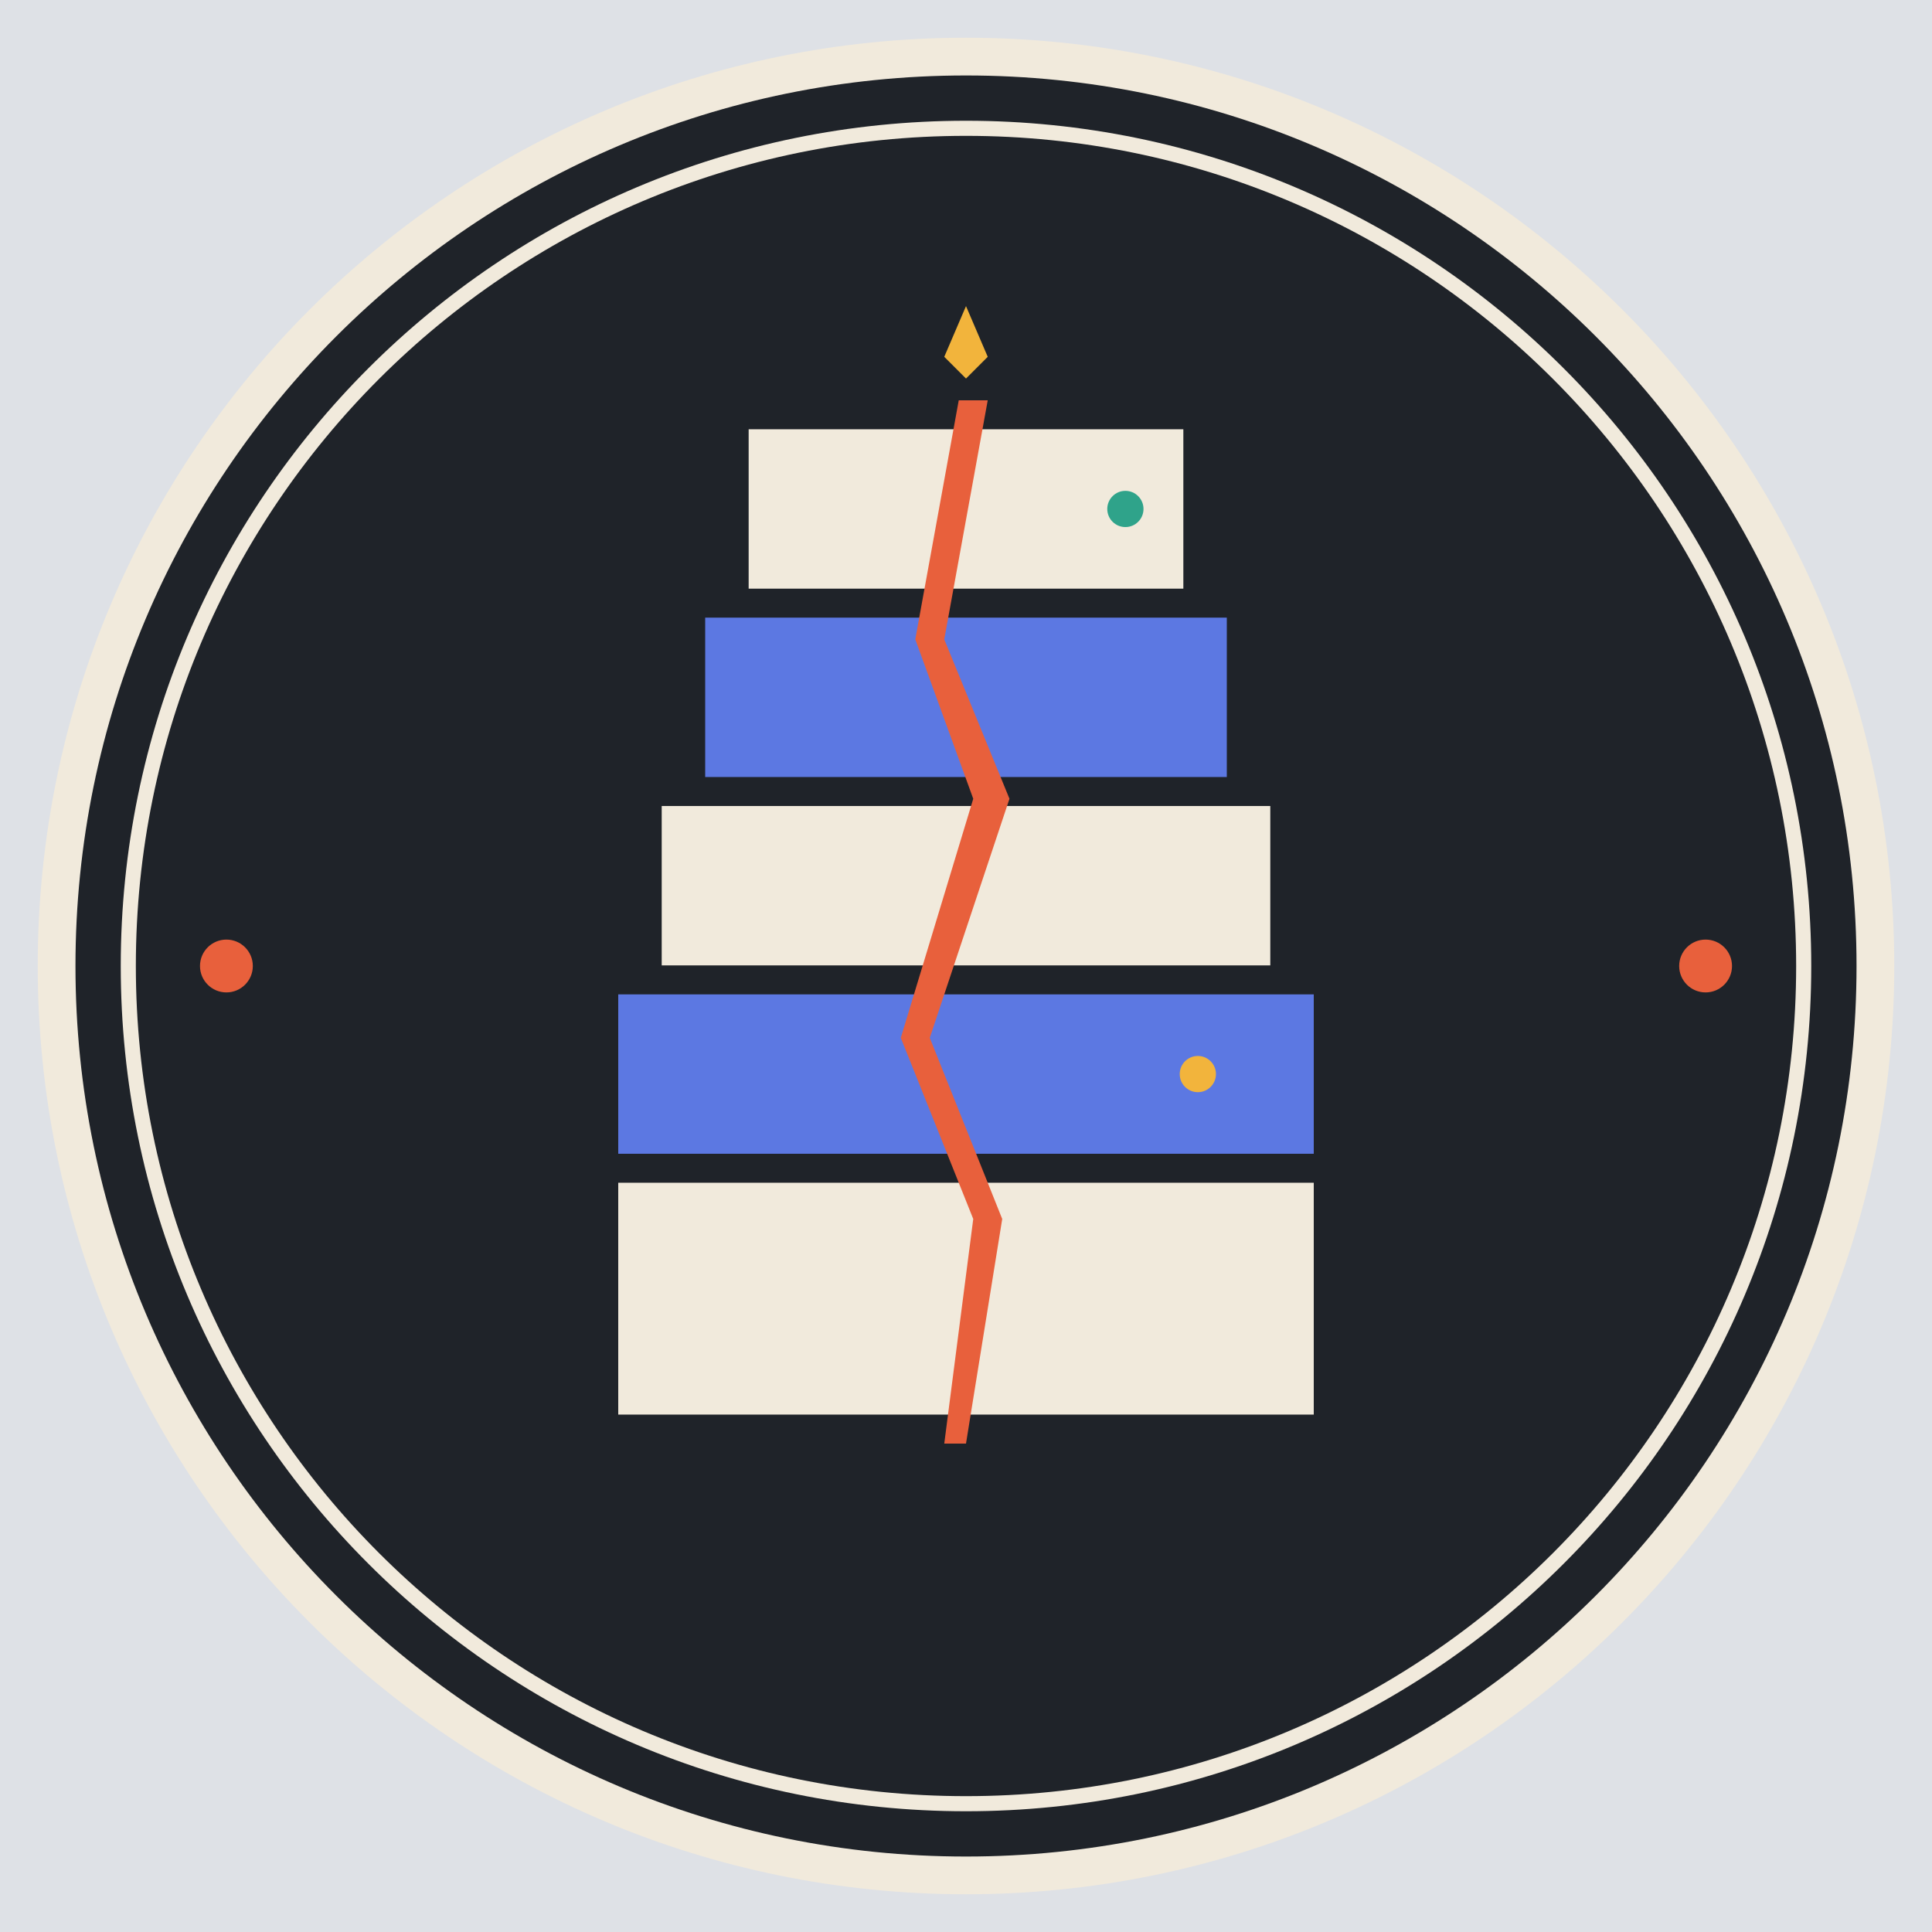
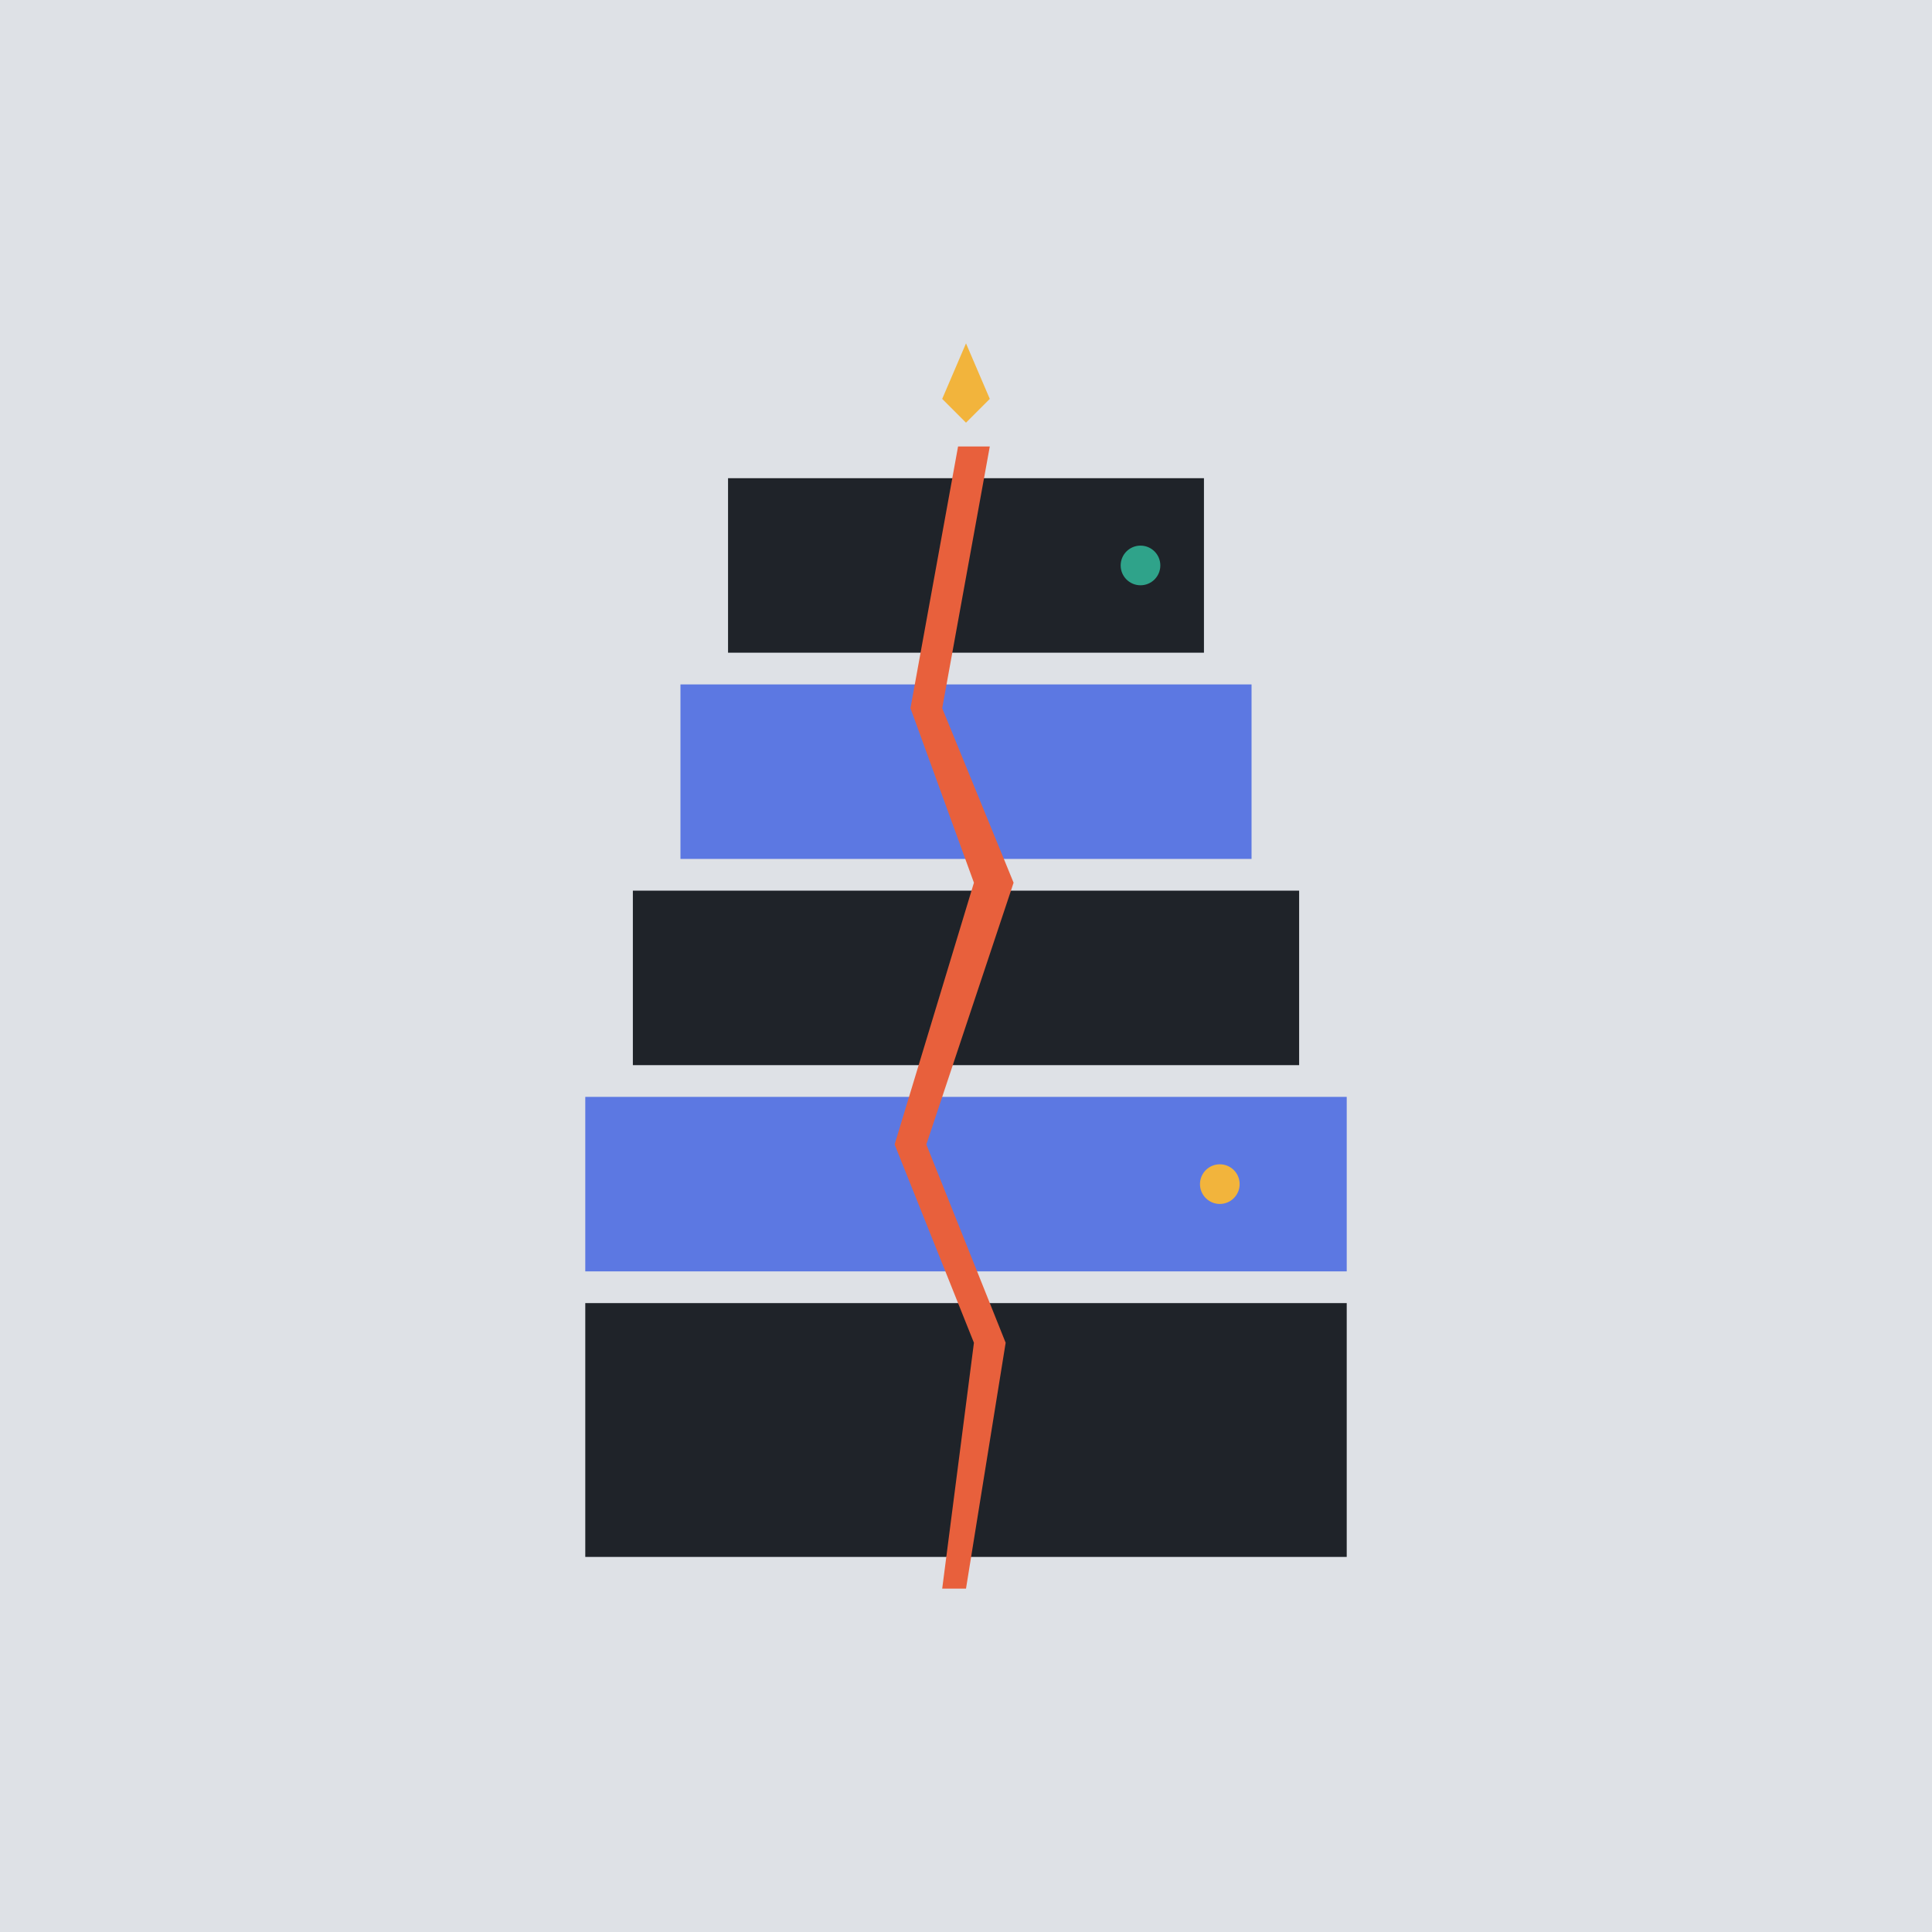
<svg xmlns="http://www.w3.org/2000/svg" viewBox="0 0 512 512">
  <rect width="512" height="512" fill="#DEE1E6" />
-   <circle cx="256" cy="256" r="246" fill="#F1EADC" />
-   <circle cx="256" cy="256" r="236" fill="#1F2329" />
-   <circle cx="256" cy="256" r="224" fill="#F1EADC" />
-   <circle cx="256" cy="256" r="220" fill="#1F2329" />
-   <circle cx="60" cy="256" r="7" fill="#E8603C" />
-   <circle cx="452" cy="256" r="7" fill="#E8603C" />
-   <g transform="translate(256 252) scale(0.96) translate(-256 -256)">
-     <rect x="196" y="112" width="120" height="44" fill="#F1EADC" />
+   <g transform="translate(256 256) scale(1.051) translate(-256.0 -235.0)">
+     <rect x="196" y="112" width="120" height="44" fill="#1F2329" />
    <rect x="184" y="164" width="144" height="44" fill="#5C78E2" />
-     <rect x="172" y="216" width="168" height="44" fill="#F1EADC" />
+     <rect x="172" y="216" width="168" height="44" fill="#1F2329" />
    <rect x="160" y="268" width="192" height="44" fill="#5C78E2" />
-     <rect x="160" y="320" width="192" height="64" fill="#F1EADC" />
+     <rect x="160" y="320" width="192" height="64" fill="#1F2329" />
    <polygon points="262.0,104.0 250.0,170.0 268.0,214.0 246.0,280.0 266.0,330.0 256.0,392.0 250.0,392.0 258.0,330.0 238.0,280.0 258.0,214.0 242.0,170.0 254.0,104.0" fill="#E8603C" />
    <circle cx="300" cy="134" r="5" fill="#2FA38A" />
    <circle cx="320" cy="290" r="5" fill="#F2B43C" />
    <polygon points="256.0,78.0 262.0,92.0 256.0,98.0 250.0,92.0" fill="#F2B43C" />
  </g>
</svg>
